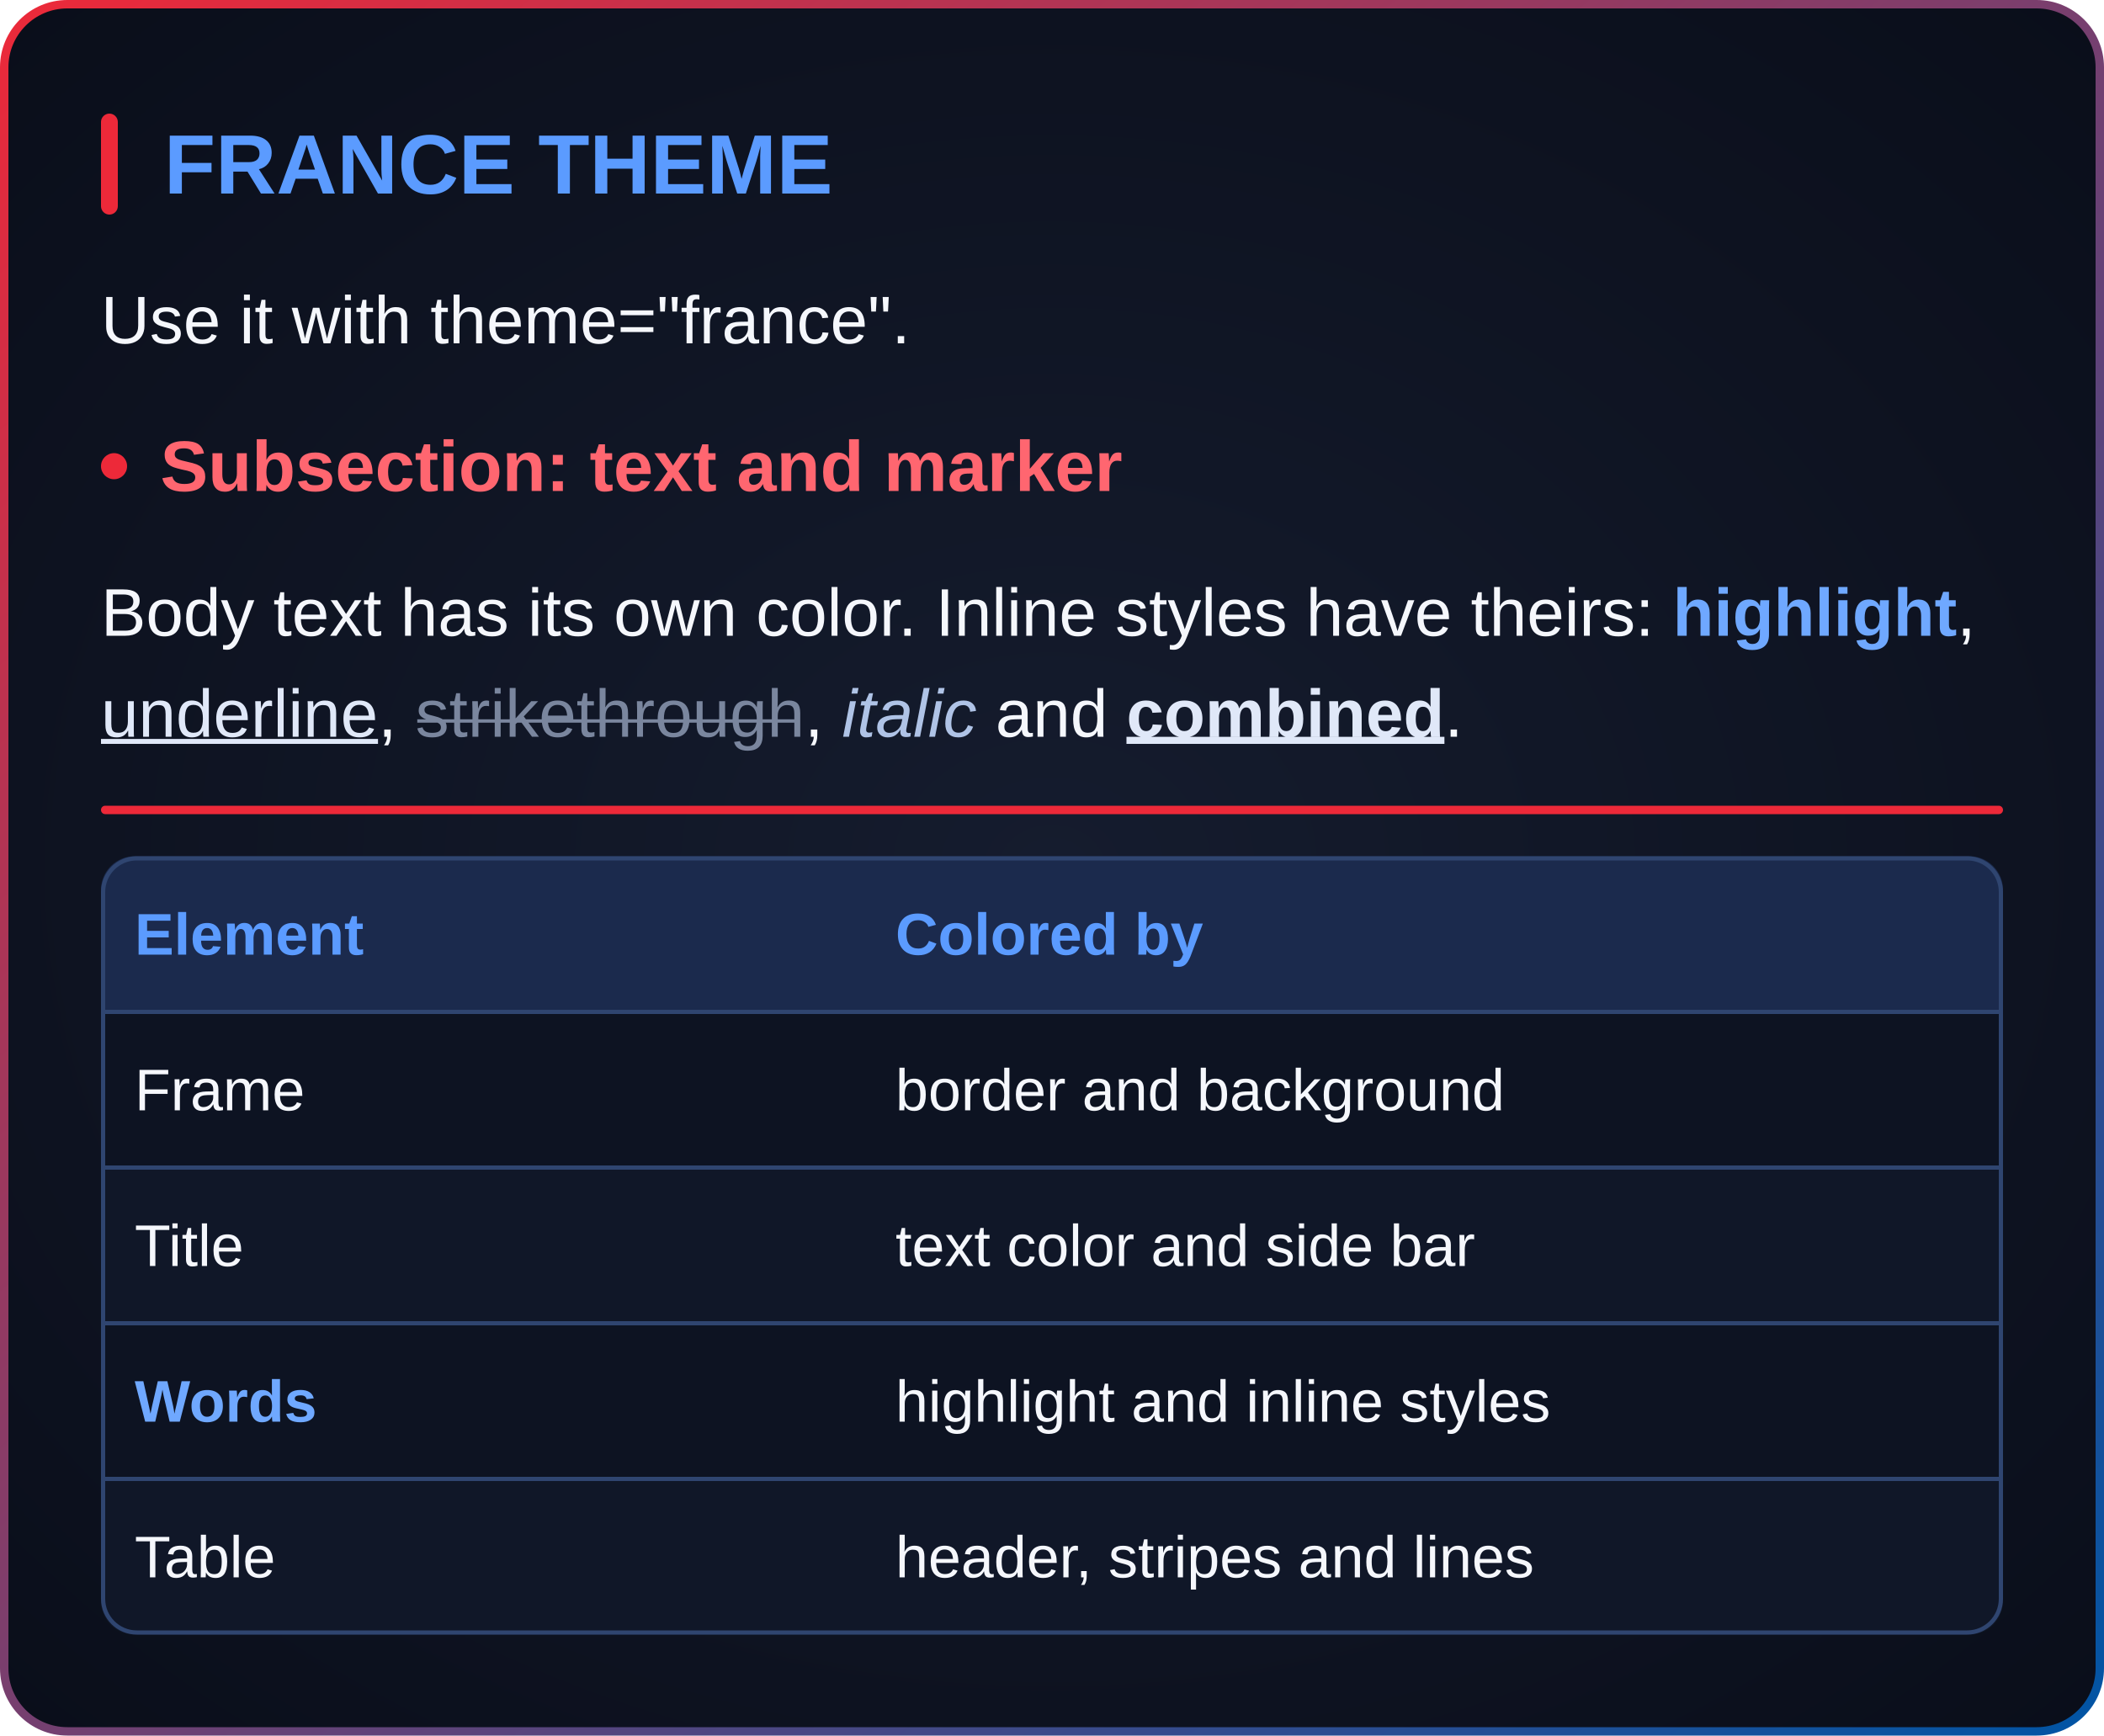
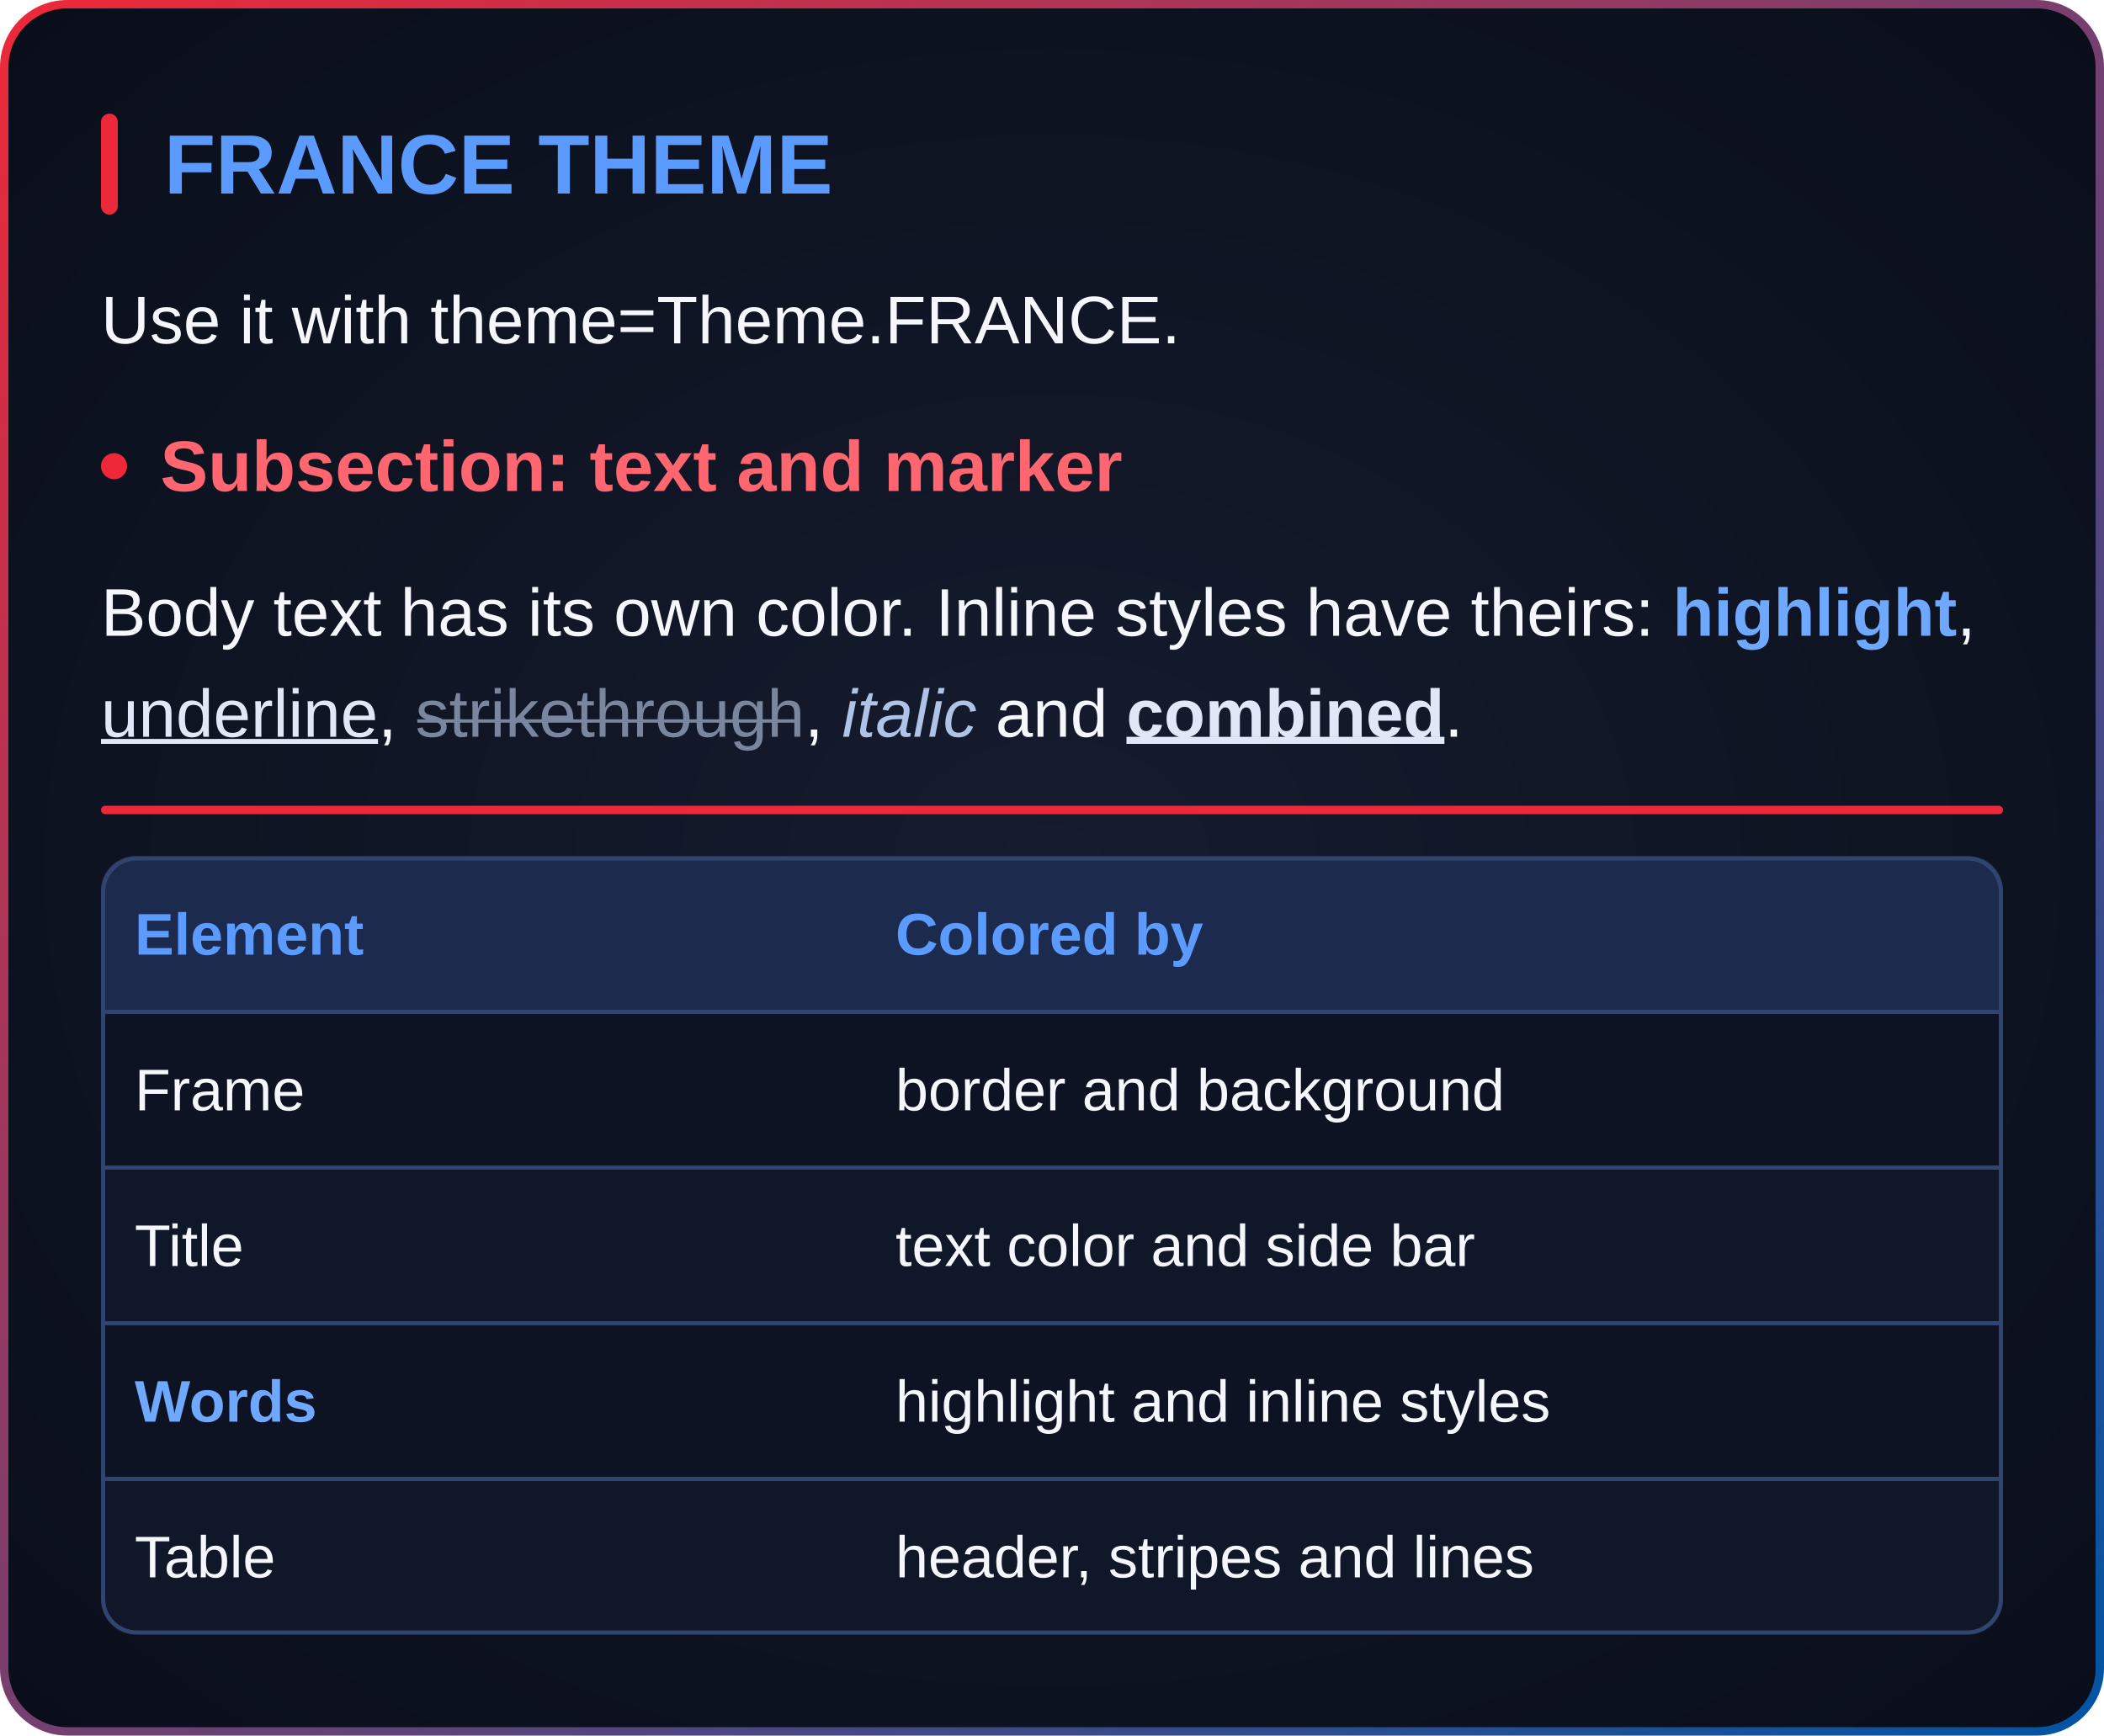
<svg xmlns="http://www.w3.org/2000/svg" width="500" height="412.5" viewBox="0 0 500 412.5">
  <style>
@keyframes entry {
  from { opacity: 0; transform: translateY(-24px); } to { opacity: 1; transform: none; }
}
.entry {
  animation: entry 0.8s ease-out both;
  transform-box: fill-box;
  transform-origin: center;
}
@media (prefers-reduced-motion: reduce) {
  .entry { animation: none; }
}
</style>
  <g class="entry">
    <defs>
      <radialGradient id="background" cx="0.5" cy="0.5" r="0.7">
        <stop offset="0" stop-color="#151C2E" />
        <stop offset="1" stop-color="#0A0E1A" />
      </radialGradient>
      <linearGradient id="border" x1="0" y1="0" x2="1" y2="1">
        <stop offset="0" stop-color="#ED2939" />
        <stop offset="1" stop-color="#0055A5" />
      </linearGradient>
    </defs>
    <rect x="1" y="1" width="498" height="410.5" rx="15" fill="url(#background)" stroke="none" stroke-width="2" />
    <rect x="1" y="1" width="498" height="410.5" rx="15" fill="none" stroke="url(#border)" stroke-width="2" />
    <g font-family="Arial, Helvetica, sans-serif">
      <rect x="24.0" y="27.0" width="4" height="24.0" rx="2" fill="#ED2939" />
      <text x="39.0" y="46.0" font-size="20" fill="#5B9BFF" font-weight="700">FRANCE THEME</text>
-       <text x="24.0" y="81.6" font-size="16" fill="#F5F7FC">Use it with theme="france".</text>
+       <text x="24.0" y="81.6" font-size="16" fill="#F5F7FC">Use it with theme=Theme.FRANCE.</text>
      <circle cx="27.1" cy="110.8" r="3.1" fill="#ED2939" />
      <text x="38.1" y="116.7" font-size="17" fill="#FF6670" font-weight="700">Subsection: text and marker</text>
      <text x="24.0" y="151.1" font-size="16" fill="#F5F7FC">Body text has its own color. Inline styles have theirs: <tspan fill="#6FA8FF" font-weight="700">highlight</tspan>,</text>
      <text x="24.0" y="175.1" font-size="16" fill="#F5F7FC">
        <tspan fill="#E0E8F8" text-decoration="underline">underline</tspan>, <tspan fill="#7A869E" text-decoration="line-through">strikethrough</tspan>, <tspan fill="#AFC3E6" font-style="italic">italic</tspan> and <tspan fill="#E0E8F8" font-weight="700" text-decoration="underline">combined</tspan>.</text>
      <rect x="24.0" y="191.5" width="452.0" height="2" rx="1" fill="#ED2939" />
      <clipPath id="table-clip-24-204">
        <rect x="24.0" y="203.5" width="452.0" height="185.0" rx="8" />
      </clipPath>
      <g clip-path="url(#table-clip-24-204)">
        <rect x="24.0" y="203.5" width="452.0" height="185.0" fill="#0D1322" />
        <rect x="24.0" y="203.5" width="452.0" height="37.0" fill="#1B2A4D" />
        <rect x="24.0" y="277.5" width="452.0" height="37.0" fill="#101728" />
        <rect x="24.0" y="351.5" width="452.0" height="37.0" fill="#101728" />
      </g>
      <line x1="24.0" y1="240.5" x2="476.0" y2="240.5" stroke="#2F4570" stroke-width="1" />
      <line x1="24.0" y1="277.5" x2="476.0" y2="277.5" stroke="#2F4570" stroke-width="1" />
      <line x1="24.0" y1="314.5" x2="476.0" y2="314.5" stroke="#2F4570" stroke-width="1" />
      <line x1="24.0" y1="351.5" x2="476.0" y2="351.5" stroke="#2F4570" stroke-width="1" />
      <text x="32.0" y="226.9" font-size="14" fill="#5B9BFF" font-weight="700">Element</text>
      <text x="212.8" y="226.9" font-size="14" fill="#5B9BFF" font-weight="700">Colored by</text>
      <text x="32.0" y="263.9" font-size="14" fill="#F5F7FC">Frame</text>
      <text x="212.8" y="263.9" font-size="14" fill="#F5F7FC">border and background</text>
      <text x="32.0" y="300.9" font-size="14" fill="#F5F7FC">Title</text>
      <text x="212.8" y="300.9" font-size="14" fill="#F5F7FC">text color and side bar</text>
      <text x="32.0" y="337.9" font-size="14" fill="#F5F7FC">
        <tspan fill="#6FA8FF" font-weight="700">Words</tspan>
      </text>
      <text x="212.8" y="337.9" font-size="14" fill="#F5F7FC">highlight and inline styles</text>
      <text x="32.0" y="374.9" font-size="14" fill="#F5F7FC">Table</text>
      <text x="212.8" y="374.9" font-size="14" fill="#F5F7FC">header, stripes and lines</text>
      <rect x="24.5" y="204.0" width="451.0" height="184.0" rx="8" fill="none" stroke="#2F4570" stroke-width="1" />
    </g>
  </g>
</svg>
